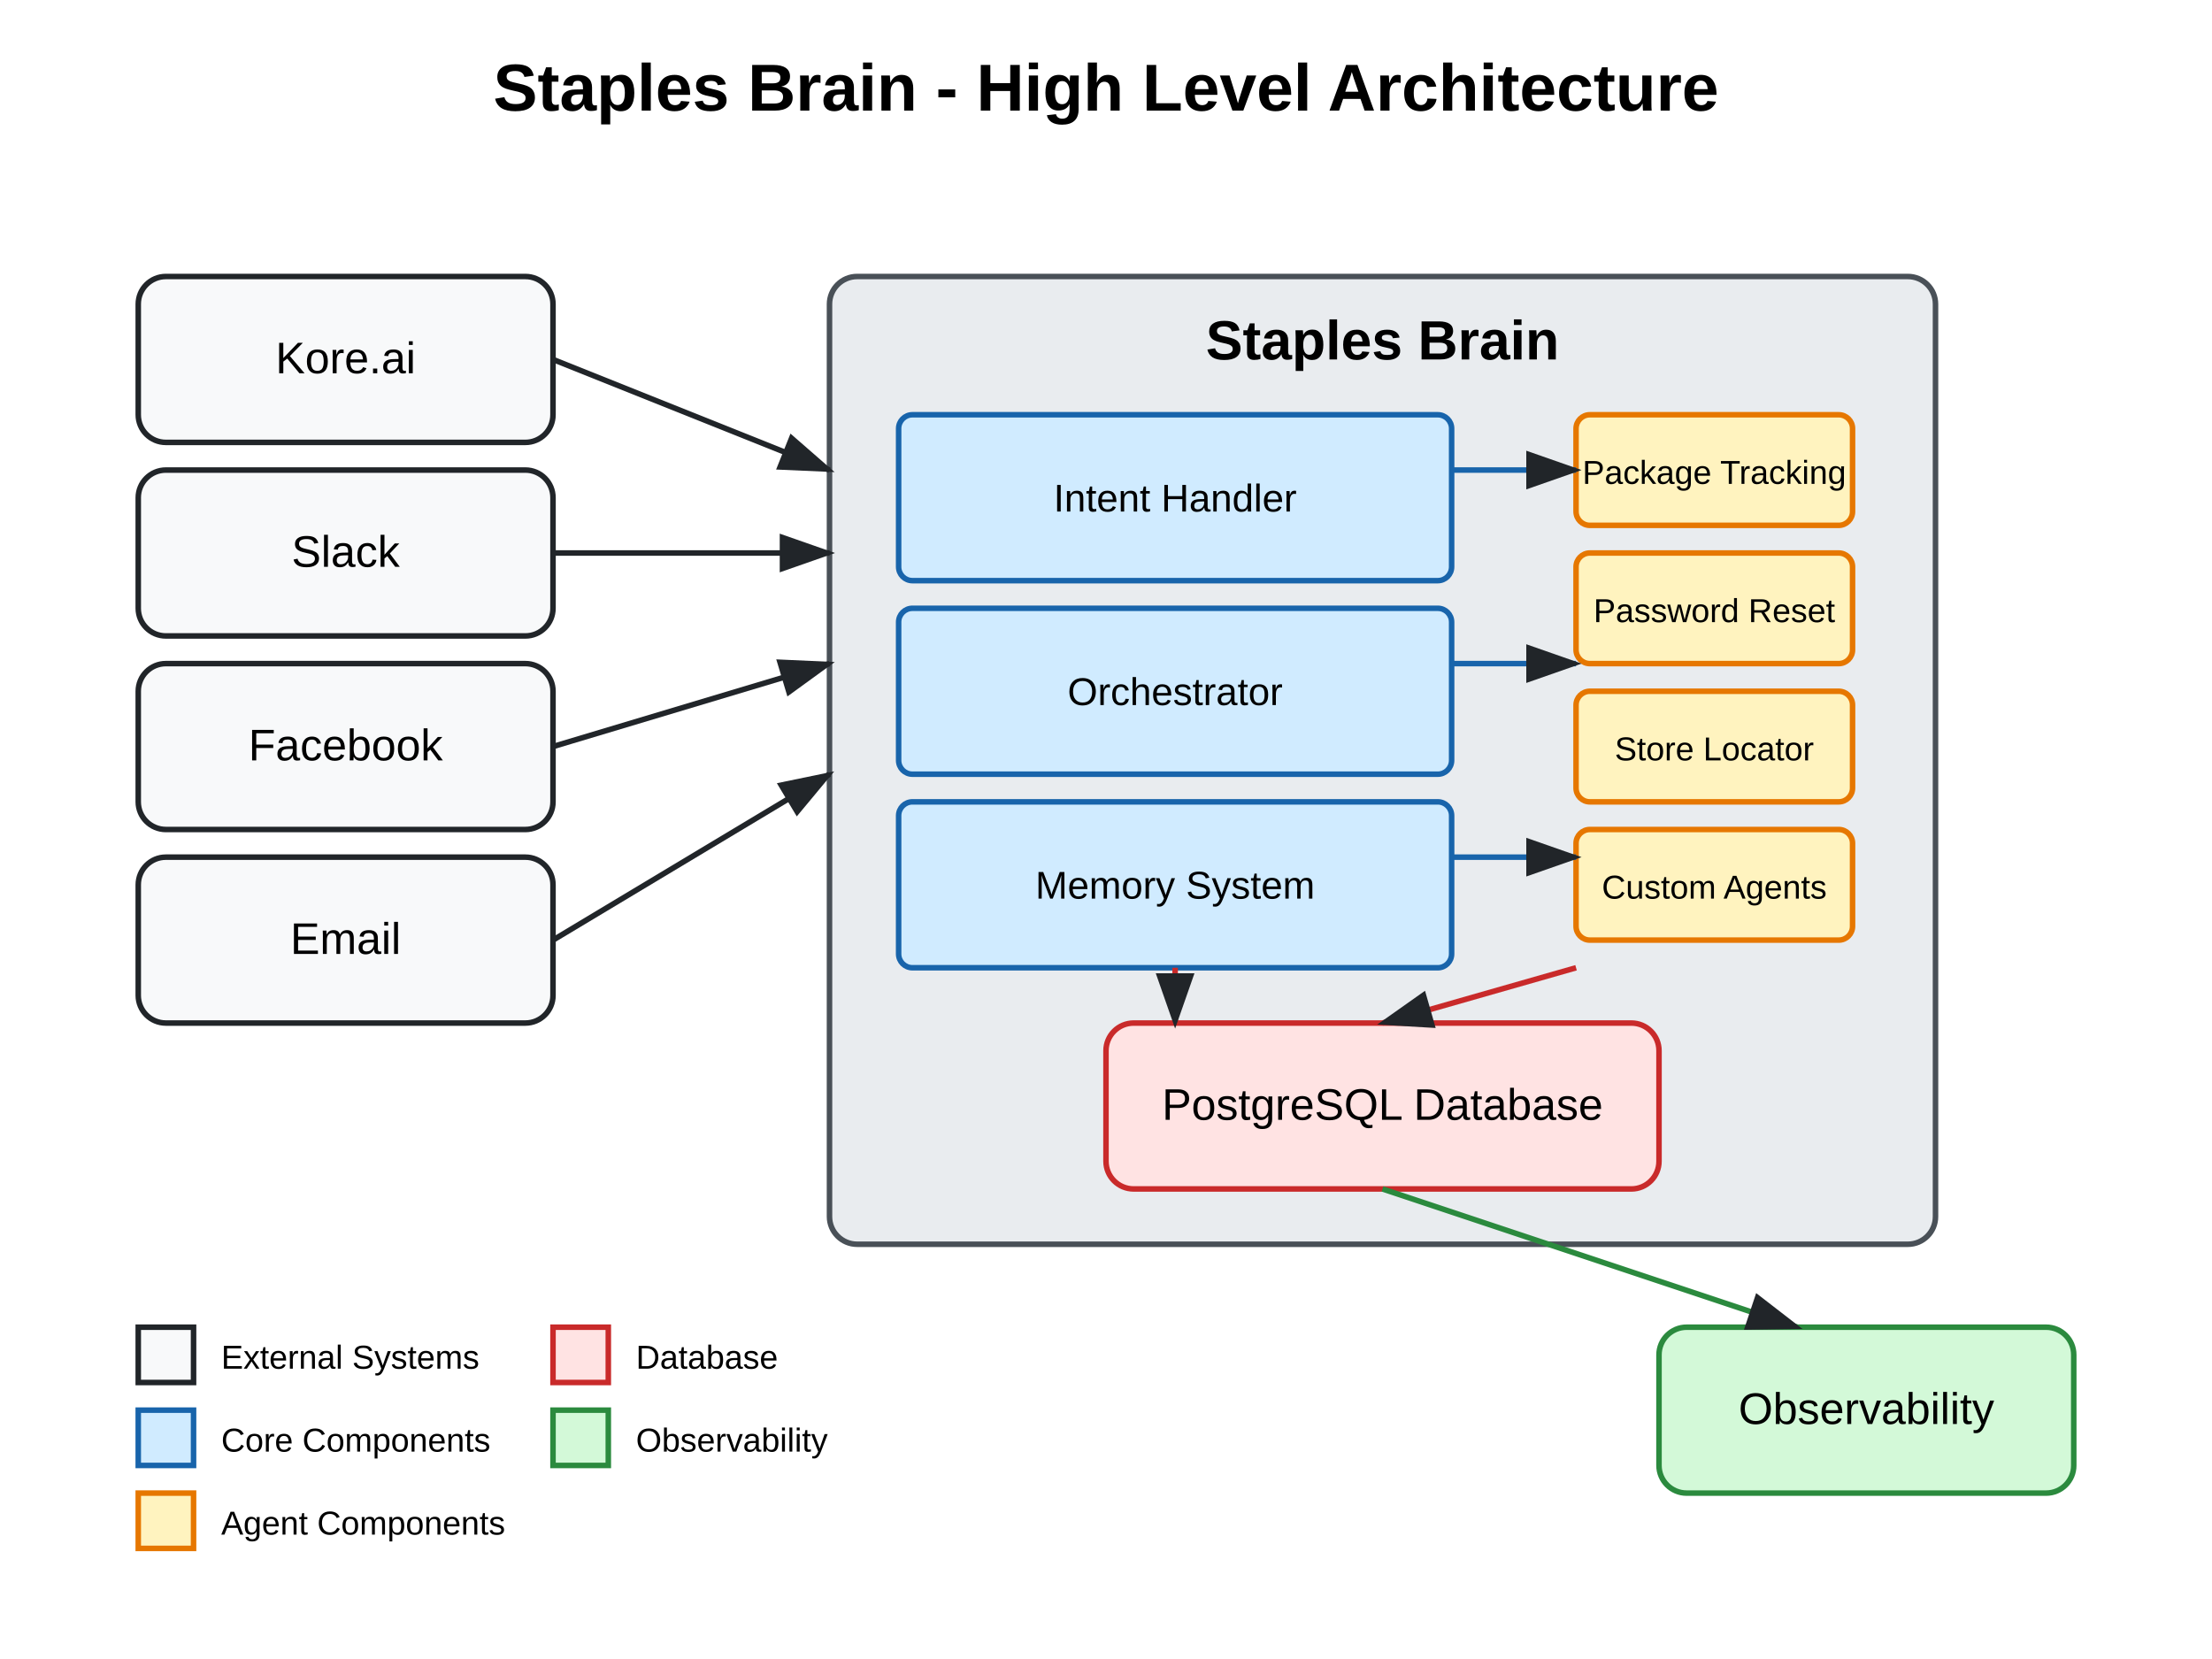
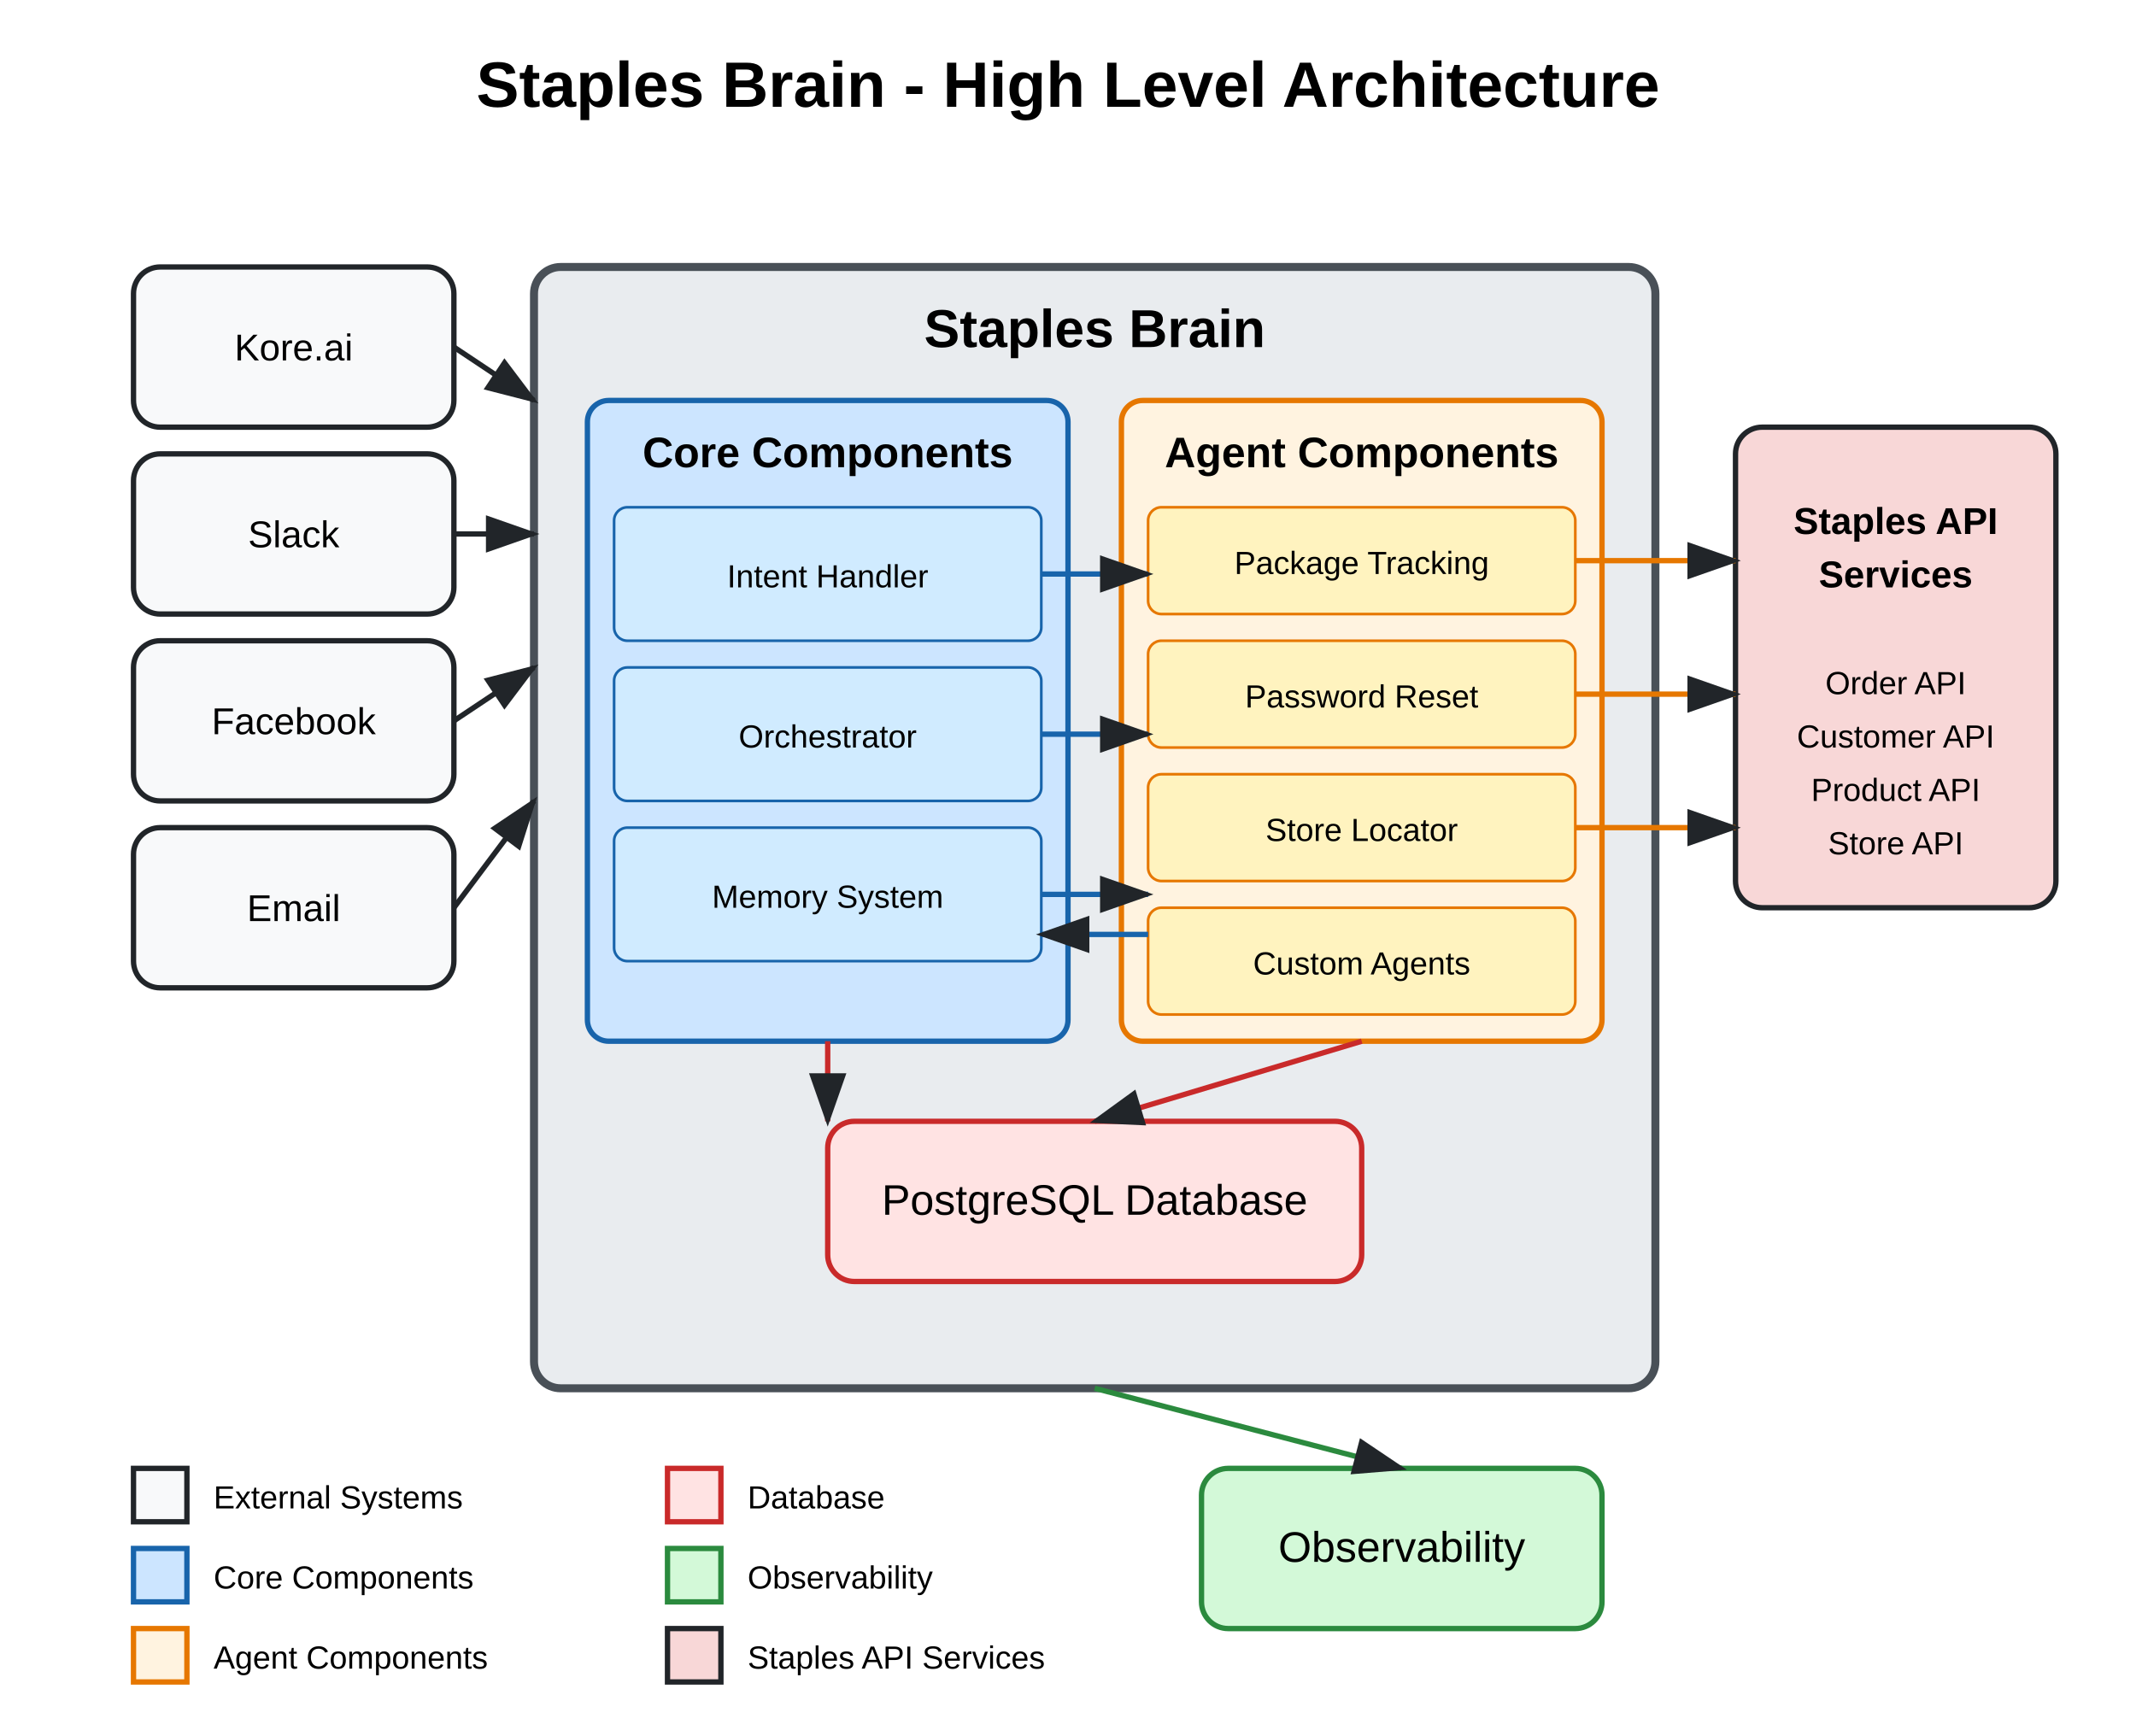
- <svg xmlns="http://www.w3.org/2000/svg" width="800" height="600">
+ <svg xmlns="http://www.w3.org/2000/svg" width="800" height="650">
  <text x="400" y="40" font-family="Arial" font-size="24" font-weight="bold" text-anchor="middle">Staples Brain - High Level Architecture</text>
-   <rect x="50" y="100" width="150" height="60" rx="10" ry="10" fill="#f8f9fa" stroke="#212529" stroke-width="2" />
-   <text x="125" y="135" font-family="Arial" font-size="16" text-anchor="middle">Kore.ai</text>
-   <rect x="50" y="170" width="150" height="60" rx="10" ry="10" fill="#f8f9fa" stroke="#212529" stroke-width="2" />
-   <text x="125" y="205" font-family="Arial" font-size="16" text-anchor="middle">Slack</text>
-   <rect x="50" y="240" width="150" height="60" rx="10" ry="10" fill="#f8f9fa" stroke="#212529" stroke-width="2" />
-   <text x="125" y="275" font-family="Arial" font-size="16" text-anchor="middle">Facebook</text>
-   <rect x="50" y="310" width="150" height="60" rx="10" ry="10" fill="#f8f9fa" stroke="#212529" stroke-width="2" />
-   <text x="125" y="345" font-family="Arial" font-size="16" text-anchor="middle">Email</text>
-   <rect x="300" y="100" width="400" height="350" rx="10" ry="10" fill="#e9ecef" stroke="#495057" stroke-width="2" />
-   <text x="500" y="130" font-family="Arial" font-size="20" font-weight="bold" text-anchor="middle">Staples Brain</text>
-   <rect x="325" y="150" width="200" height="60" rx="5" ry="5" fill="#d0ebff" stroke="#1864ab" stroke-width="2" />
-   <text x="425" y="185" font-family="Arial" font-size="14" text-anchor="middle">Intent Handler</text>
-   <rect x="325" y="220" width="200" height="60" rx="5" ry="5" fill="#d0ebff" stroke="#1864ab" stroke-width="2" />
-   <text x="425" y="255" font-family="Arial" font-size="14" text-anchor="middle">Orchestrator</text>
-   <rect x="325" y="290" width="200" height="60" rx="5" ry="5" fill="#d0ebff" stroke="#1864ab" stroke-width="2" />
-   <text x="425" y="325" font-family="Arial" font-size="14" text-anchor="middle">Memory System</text>
-   <rect x="570" y="150" width="100" height="40" rx="5" ry="5" fill="#fff3bf" stroke="#e67700" stroke-width="2" />
-   <text x="620" y="175" font-family="Arial" font-size="12" text-anchor="middle">Package Tracking</text>
-   <rect x="570" y="200" width="100" height="40" rx="5" ry="5" fill="#fff3bf" stroke="#e67700" stroke-width="2" />
-   <text x="620" y="225" font-family="Arial" font-size="12" text-anchor="middle">Password Reset</text>
-   <rect x="570" y="250" width="100" height="40" rx="5" ry="5" fill="#fff3bf" stroke="#e67700" stroke-width="2" />
-   <text x="620" y="275" font-family="Arial" font-size="12" text-anchor="middle">Store Locator</text>
-   <rect x="570" y="300" width="100" height="40" rx="5" ry="5" fill="#fff3bf" stroke="#e67700" stroke-width="2" />
-   <text x="620" y="325" font-family="Arial" font-size="12" text-anchor="middle">Custom Agents</text>
-   <rect x="400" y="370" width="200" height="60" rx="10" ry="10" fill="#ffe3e3" stroke="#c92a2a" stroke-width="2" />
-   <text x="500" y="405" font-family="Arial" font-size="16" text-anchor="middle">PostgreSQL Database</text>
-   <rect x="600" y="480" width="150" height="60" rx="10" ry="10" fill="#d3f9d8" stroke="#2b8a3e" stroke-width="2" />
-   <text x="675" y="515" font-family="Arial" font-size="16" text-anchor="middle">Observability</text>
-   <line x1="200" y1="130" x2="300" y2="170" stroke="#212529" stroke-width="2" marker-end="url(#arrowhead)" />
-   <line x1="200" y1="200" x2="300" y2="200" stroke="#212529" stroke-width="2" marker-end="url(#arrowhead)" />
-   <line x1="200" y1="270" x2="300" y2="240" stroke="#212529" stroke-width="2" marker-end="url(#arrowhead)" />
-   <line x1="200" y1="340" x2="300" y2="280" stroke="#212529" stroke-width="2" marker-end="url(#arrowhead)" />
-   <line x1="525" y1="170" x2="570" y2="170" stroke="#1864ab" stroke-width="2" marker-end="url(#arrowhead)" />
-   <line x1="525" y1="240" x2="570" y2="240" stroke="#1864ab" stroke-width="2" marker-end="url(#arrowhead)" />
-   <line x1="525" y1="310" x2="570" y2="310" stroke="#1864ab" stroke-width="2" marker-end="url(#arrowhead)" />
-   <line x1="425" y1="350" x2="425" y2="370" stroke="#c92a2a" stroke-width="2" marker-end="url(#arrowhead)" />
-   <line x1="570" y1="350" x2="500" y2="370" stroke="#c92a2a" stroke-width="2" marker-end="url(#arrowhead)" />
-   <line x1="500" y1="430" x2="650" y2="480" stroke="#2b8a3e" stroke-width="2" marker-end="url(#arrowhead)" />
+   <rect x="50" y="100" width="120" height="60" rx="10" ry="10" fill="#f8f9fa" stroke="#212529" stroke-width="2" />
+   <text x="110" y="135" font-family="Arial" font-size="14" text-anchor="middle">Kore.ai</text>
+   <rect x="50" y="170" width="120" height="60" rx="10" ry="10" fill="#f8f9fa" stroke="#212529" stroke-width="2" />
+   <text x="110" y="205" font-family="Arial" font-size="14" text-anchor="middle">Slack</text>
+   <rect x="50" y="240" width="120" height="60" rx="10" ry="10" fill="#f8f9fa" stroke="#212529" stroke-width="2" />
+   <text x="110" y="275" font-family="Arial" font-size="14" text-anchor="middle">Facebook</text>
+   <rect x="50" y="310" width="120" height="60" rx="10" ry="10" fill="#f8f9fa" stroke="#212529" stroke-width="2" />
+   <text x="110" y="345" font-family="Arial" font-size="14" text-anchor="middle">Email</text>
+   <rect x="650" y="160" width="120" height="180" rx="10" ry="10" fill="#f8d7d7" stroke="#212529" stroke-width="2" />
+   <text x="710" y="200" font-family="Arial" font-size="14" text-anchor="middle" font-weight="bold">Staples API</text>
+   <text x="710" y="220" font-family="Arial" font-size="14" text-anchor="middle" font-weight="bold">Services</text>
+   <text x="710" y="260" font-family="Arial" font-size="12" text-anchor="middle">Order API</text>
+   <text x="710" y="280" font-family="Arial" font-size="12" text-anchor="middle">Customer API</text>
+   <text x="710" y="300" font-family="Arial" font-size="12" text-anchor="middle">Product API</text>
+   <text x="710" y="320" font-family="Arial" font-size="12" text-anchor="middle">Store API</text>
+   <rect x="200" y="100" width="420" height="420" rx="10" ry="10" fill="#e9ecef" stroke="#495057" stroke-width="3" />
+   <text x="410" y="130" font-family="Arial" font-size="20" font-weight="bold" text-anchor="middle">Staples Brain</text>
+   <rect x="220" y="150" width="180" height="240" rx="8" ry="8" fill="#cce5ff" stroke="#1864ab" stroke-width="2" />
+   <text x="310" y="175" font-family="Arial" font-size="16" font-weight="bold" text-anchor="middle">Core Components</text>
+   <rect x="230" y="190" width="160" height="50" rx="5" ry="5" fill="#d0ebff" stroke="#1864ab" stroke-width="1" />
+   <text x="310" y="220" font-family="Arial" font-size="12" text-anchor="middle">Intent Handler</text>
+   <rect x="230" y="250" width="160" height="50" rx="5" ry="5" fill="#d0ebff" stroke="#1864ab" stroke-width="1" />
+   <text x="310" y="280" font-family="Arial" font-size="12" text-anchor="middle">Orchestrator</text>
+   <rect x="230" y="310" width="160" height="50" rx="5" ry="5" fill="#d0ebff" stroke="#1864ab" stroke-width="1" />
+   <text x="310" y="340" font-family="Arial" font-size="12" text-anchor="middle">Memory System</text>
+   <rect x="420" y="150" width="180" height="240" rx="8" ry="8" fill="#fff3e0" stroke="#e67700" stroke-width="2" />
+   <text x="510" y="175" font-family="Arial" font-size="16" font-weight="bold" text-anchor="middle">Agent Components</text>
+   <rect x="430" y="190" width="160" height="40" rx="5" ry="5" fill="#fff3bf" stroke="#e67700" stroke-width="1" />
+   <text x="510" y="215" font-family="Arial" font-size="12" text-anchor="middle">Package Tracking</text>
+   <rect x="430" y="240" width="160" height="40" rx="5" ry="5" fill="#fff3bf" stroke="#e67700" stroke-width="1" />
+   <text x="510" y="265" font-family="Arial" font-size="12" text-anchor="middle">Password Reset</text>
+   <rect x="430" y="290" width="160" height="40" rx="5" ry="5" fill="#fff3bf" stroke="#e67700" stroke-width="1" />
+   <text x="510" y="315" font-family="Arial" font-size="12" text-anchor="middle">Store Locator</text>
+   <rect x="430" y="340" width="160" height="40" rx="5" ry="5" fill="#fff3bf" stroke="#e67700" stroke-width="1" />
+   <text x="510" y="365" font-family="Arial" font-size="12" text-anchor="middle">Custom Agents</text>
+   <rect x="310" y="420" width="200" height="60" rx="10" ry="10" fill="#ffe3e3" stroke="#c92a2a" stroke-width="2" />
+   <text x="410" y="455" font-family="Arial" font-size="16" text-anchor="middle">PostgreSQL Database</text>
+   <rect x="450" y="550" width="150" height="60" rx="10" ry="10" fill="#d3f9d8" stroke="#2b8a3e" stroke-width="2" />
+   <text x="525" y="585" font-family="Arial" font-size="16" text-anchor="middle">Observability</text>
+   <line x1="170" y1="130" x2="200" y2="150" stroke="#212529" stroke-width="2" marker-end="url(#arrowhead)" />
+   <line x1="170" y1="200" x2="200" y2="200" stroke="#212529" stroke-width="2" marker-end="url(#arrowhead)" />
+   <line x1="170" y1="270" x2="200" y2="250" stroke="#212529" stroke-width="2" marker-end="url(#arrowhead)" />
+   <line x1="170" y1="340" x2="200" y2="300" stroke="#212529" stroke-width="2" marker-end="url(#arrowhead)" />
+   <line x1="390" y1="215" x2="430" y2="215" stroke="#1864ab" stroke-width="2" marker-end="url(#arrowhead)" />
+   <line x1="390" y1="275" x2="430" y2="275" stroke="#1864ab" stroke-width="2" marker-end="url(#arrowhead)" />
+   <line x1="390" y1="335" x2="430" y2="335" stroke="#1864ab" stroke-width="2" marker-end="url(#arrowhead)" />
+   <line x1="430" y1="350" x2="390" y2="350" stroke="#1864ab" stroke-width="2" marker-end="url(#arrowhead)" />
+   <line x1="590" y1="210" x2="650" y2="210" stroke="#e67700" stroke-width="2" marker-end="url(#arrowhead)" />
+   <line x1="590" y1="260" x2="650" y2="260" stroke="#e67700" stroke-width="2" marker-end="url(#arrowhead)" />
+   <line x1="590" y1="310" x2="650" y2="310" stroke="#e67700" stroke-width="2" marker-end="url(#arrowhead)" />
+   <line x1="310" y1="390" x2="310" y2="420" stroke="#c92a2a" stroke-width="2" marker-end="url(#arrowhead)" />
+   <line x1="510" y1="390" x2="410" y2="420" stroke="#c92a2a" stroke-width="2" marker-end="url(#arrowhead)" />
+   <line x1="410" y1="520" x2="525" y2="550" stroke="#2b8a3e" stroke-width="2" marker-end="url(#arrowhead)" />
  <defs>
    <marker id="arrowhead" markerWidth="10" markerHeight="7" refX="9" refY="3.5" orient="auto">
      <polygon points="0 0, 10 3.5, 0 7" fill="#212529" />
    </marker>
  </defs>
-   <rect x="50" y="480" width="20" height="20" fill="#f8f9fa" stroke="#212529" stroke-width="2" />
-   <text x="80" y="495" font-family="Arial" font-size="12">External Systems</text>
-   <rect x="50" y="510" width="20" height="20" fill="#d0ebff" stroke="#1864ab" stroke-width="2" />
-   <text x="80" y="525" font-family="Arial" font-size="12">Core Components</text>
-   <rect x="50" y="540" width="20" height="20" fill="#fff3bf" stroke="#e67700" stroke-width="2" />
-   <text x="80" y="555" font-family="Arial" font-size="12">Agent Components</text>
-   <rect x="200" y="480" width="20" height="20" fill="#ffe3e3" stroke="#c92a2a" stroke-width="2" />
-   <text x="230" y="495" font-family="Arial" font-size="12">Database</text>
-   <rect x="200" y="510" width="20" height="20" fill="#d3f9d8" stroke="#2b8a3e" stroke-width="2" />
-   <text x="230" y="525" font-family="Arial" font-size="12">Observability</text>
+   <rect x="50" y="550" width="20" height="20" fill="#f8f9fa" stroke="#212529" stroke-width="2" />
+   <text x="80" y="565" font-family="Arial" font-size="12">External Systems</text>
+   <rect x="50" y="580" width="20" height="20" fill="#cce5ff" stroke="#1864ab" stroke-width="2" />
+   <text x="80" y="595" font-family="Arial" font-size="12">Core Components</text>
+   <rect x="50" y="610" width="20" height="20" fill="#fff3e0" stroke="#e67700" stroke-width="2" />
+   <text x="80" y="625" font-family="Arial" font-size="12">Agent Components</text>
+   <rect x="250" y="550" width="20" height="20" fill="#ffe3e3" stroke="#c92a2a" stroke-width="2" />
+   <text x="280" y="565" font-family="Arial" font-size="12">Database</text>
+   <rect x="250" y="580" width="20" height="20" fill="#d3f9d8" stroke="#2b8a3e" stroke-width="2" />
+   <text x="280" y="595" font-family="Arial" font-size="12">Observability</text>
+   <rect x="250" y="610" width="20" height="20" fill="#f8d7d7" stroke="#212529" stroke-width="2" />
+   <text x="280" y="625" font-family="Arial" font-size="12">Staples API Services</text>
</svg>
